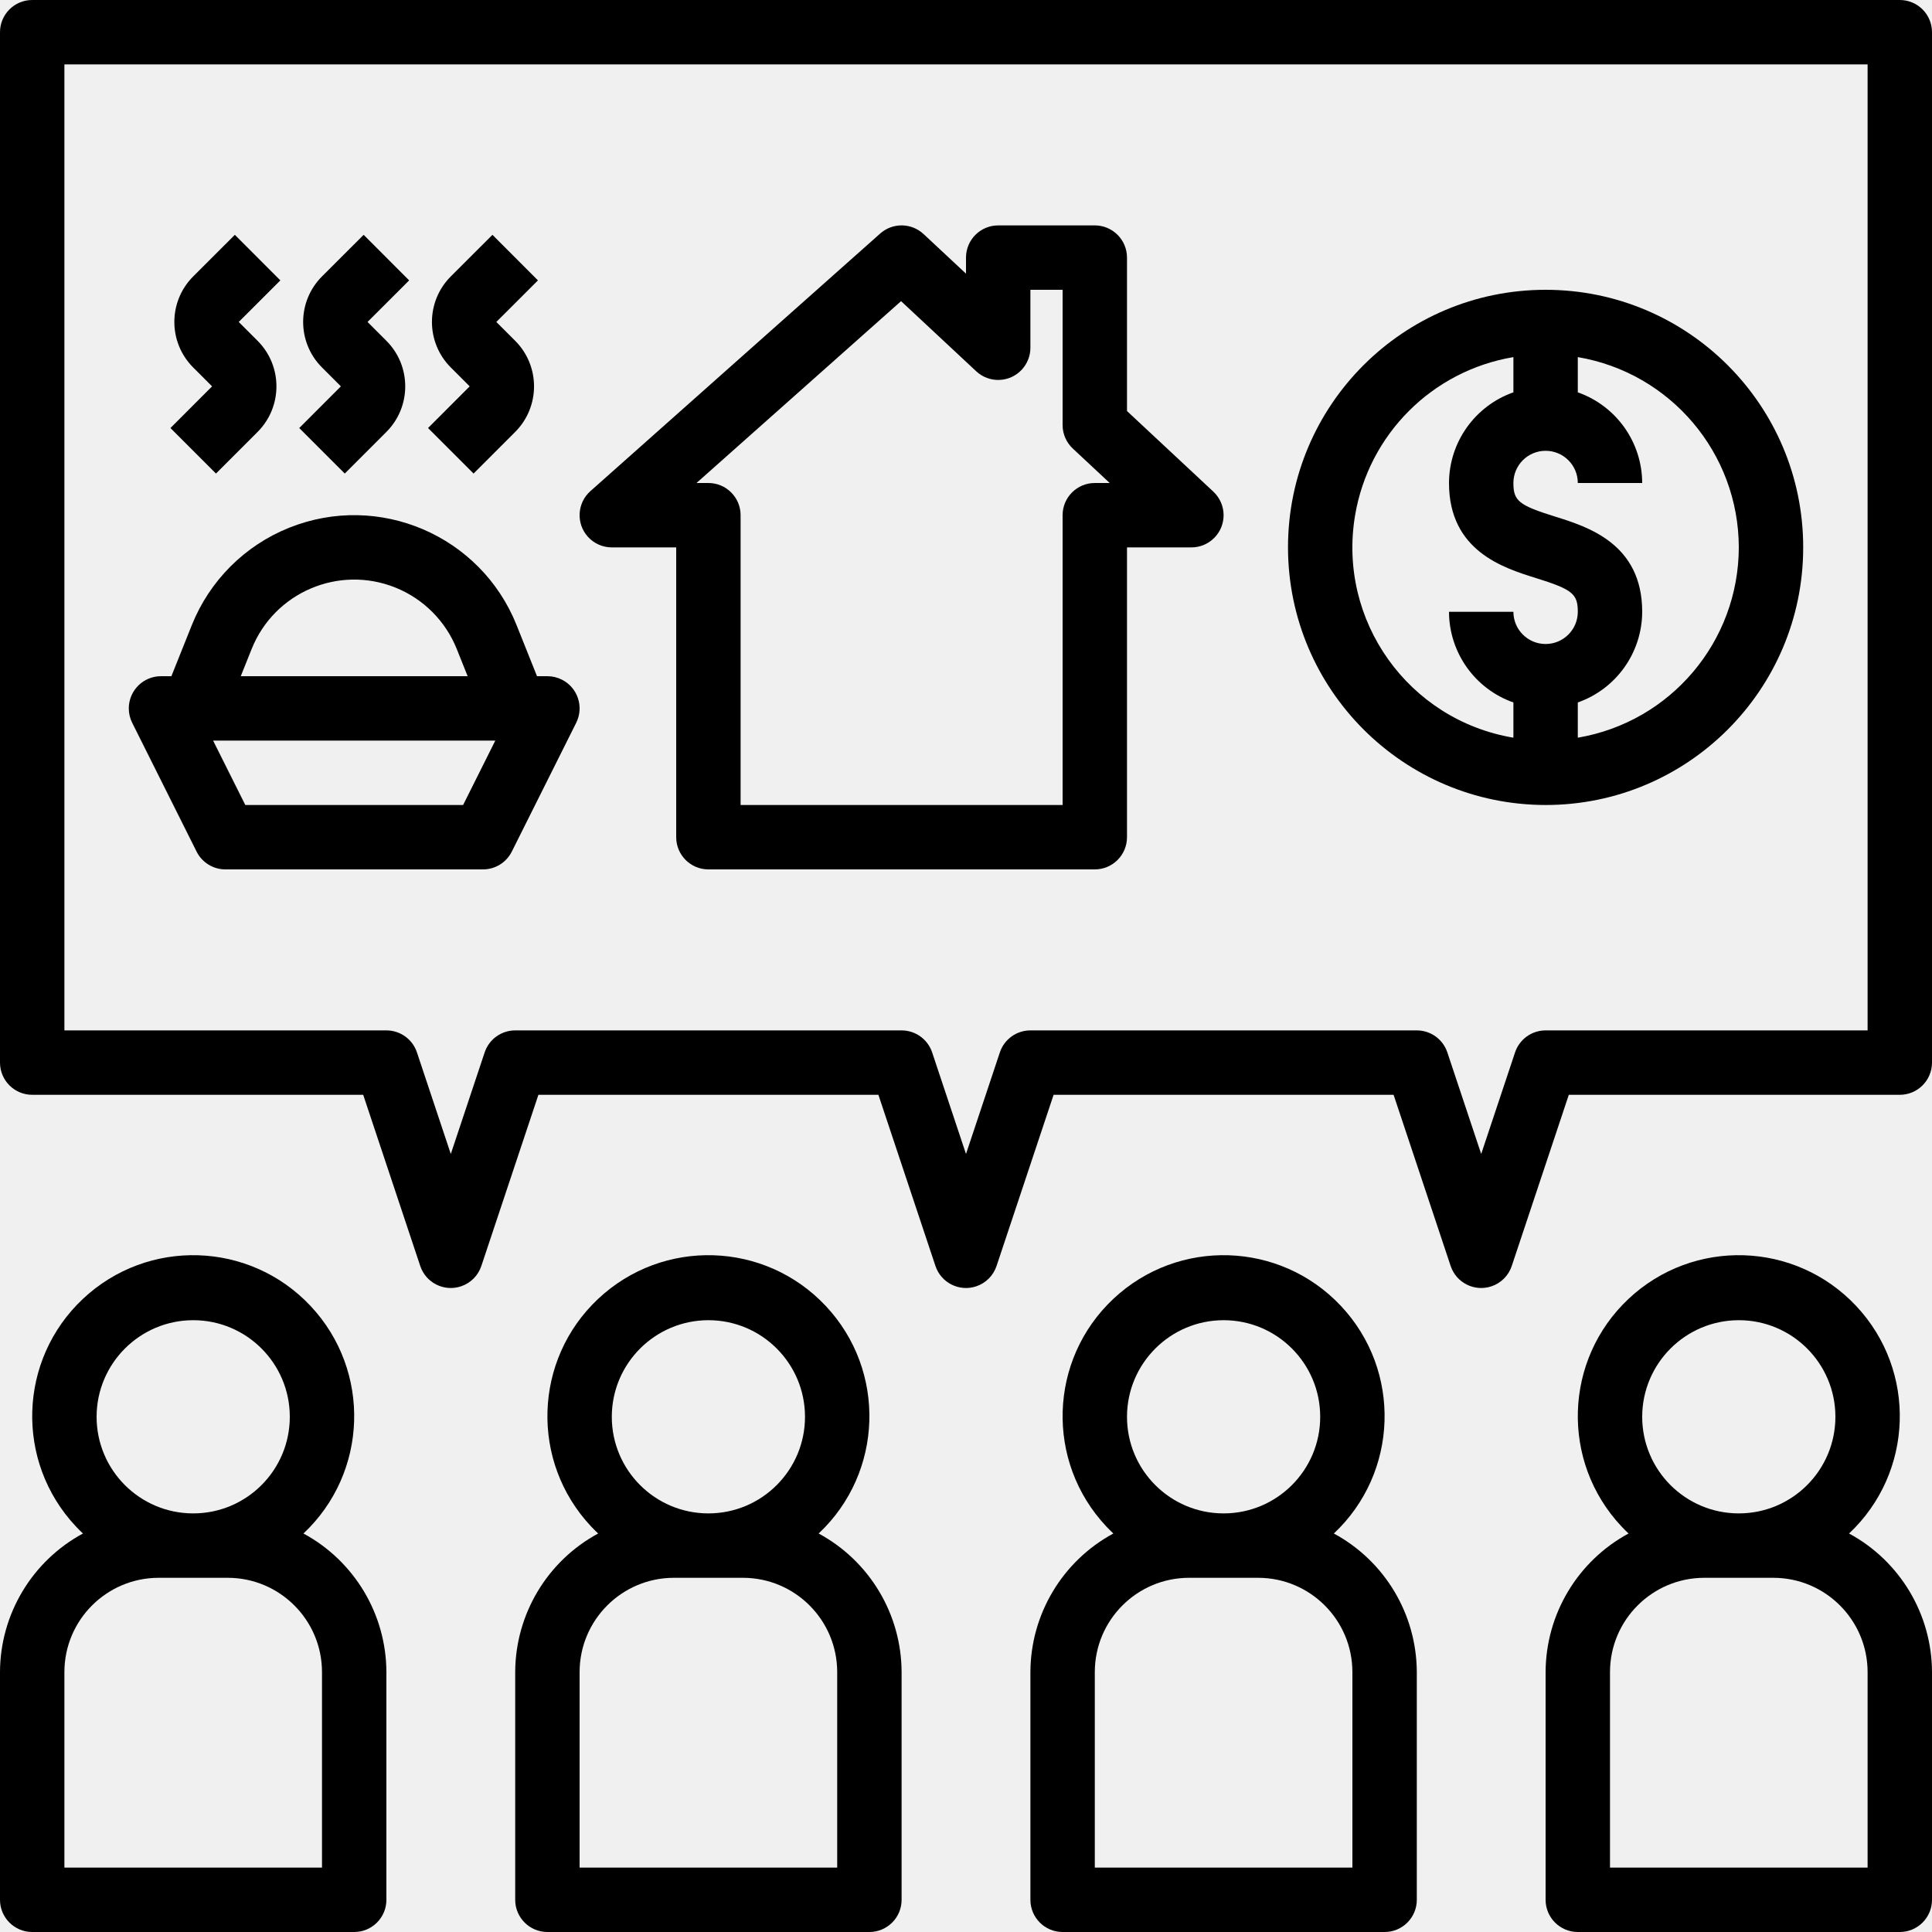
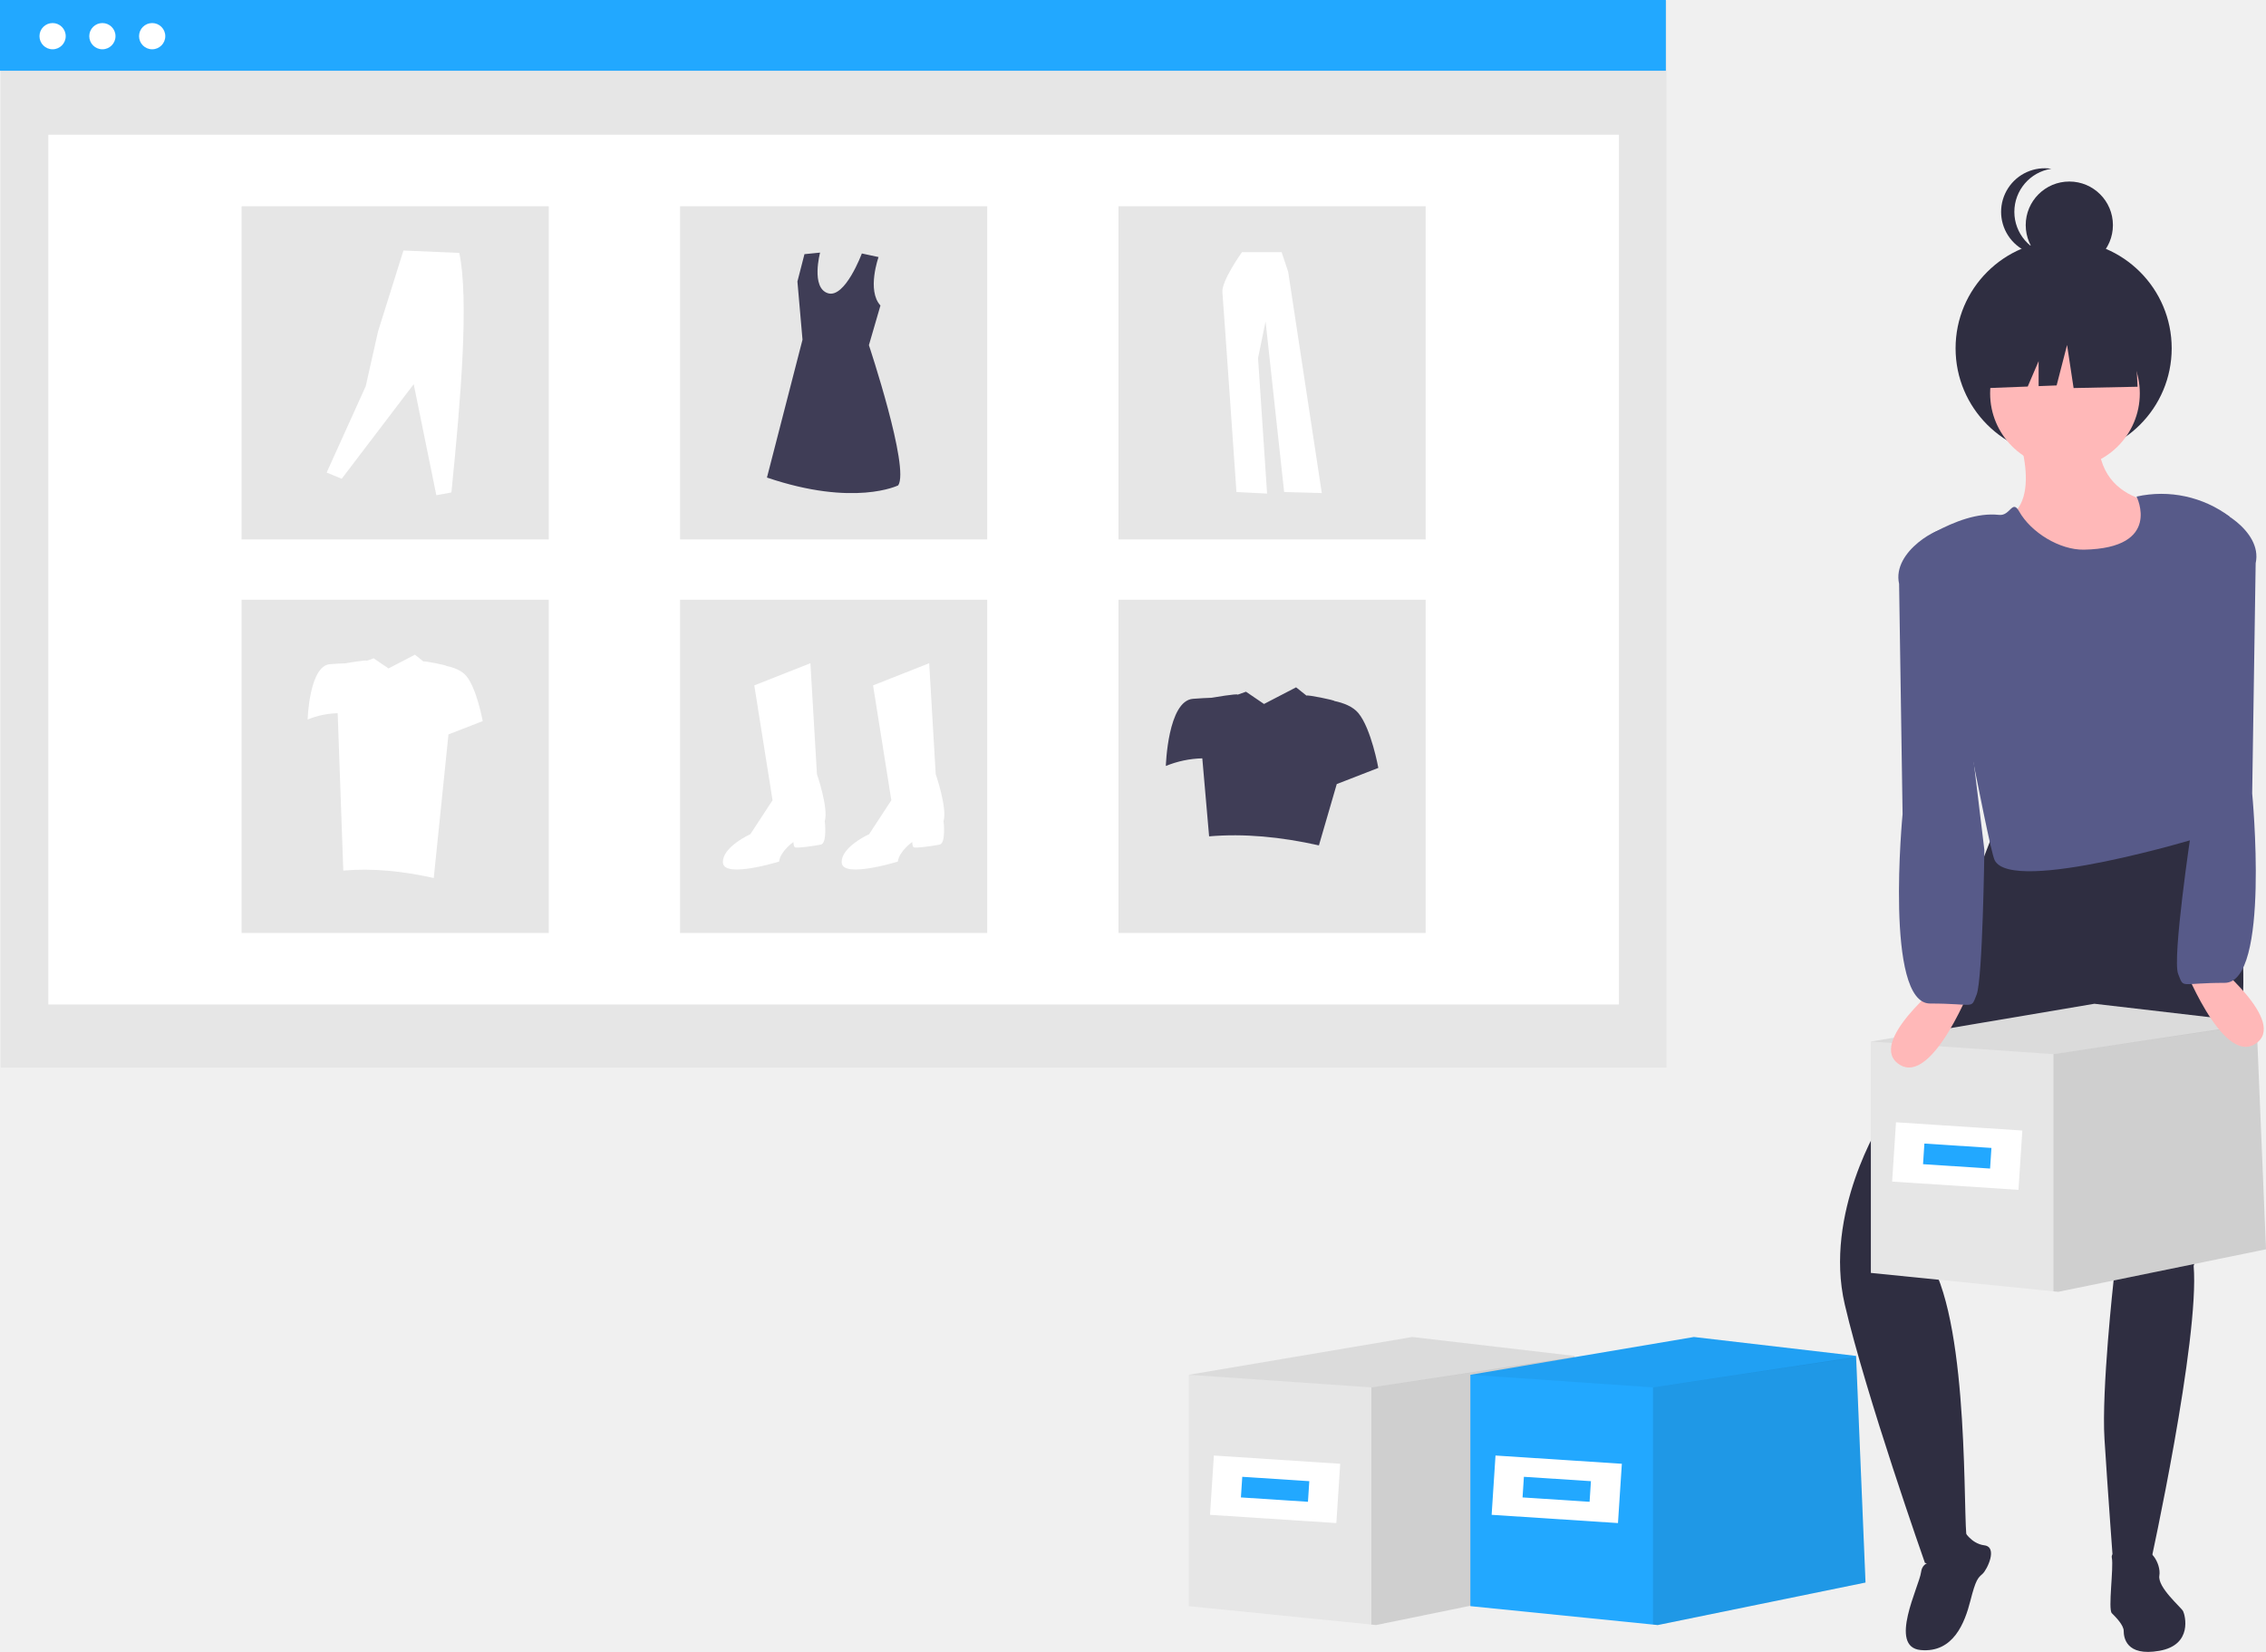
- <svg xmlns="http://www.w3.org/2000/svg" version="1.1" id="Capa_1" x="0px" y="0px" viewBox="0 0 480 480" style="enable-background:new 0 0 480 480;" xml:space="preserve">
-   <g>
-     <g>
-       <path d="M75.393,380.995c16.098-15.128,16.885-40.443,1.756-56.541c-15.129-16.098-40.443-16.885-56.541-1.756    c-16.098,15.128-16.885,40.443-1.756,56.541c0.567,0.603,1.153,1.189,1.756,1.756C7.956,387.833,0.052,401.037,0,415.418V472    c0,4.418,3.582,8,8,8h80c4.418,0,8-3.582,8-8v-56.582C95.948,401.037,88.044,387.833,75.393,380.995z M48,328    c13.255,0,24,10.745,24,24s-10.745,24-24,24s-24-10.745-24-24C24.014,338.751,34.751,328.014,48,328z M80,464H16v-48.582    C16.014,402.49,26.49,392.014,39.418,392h17.164C69.51,392.014,79.986,402.49,80,415.418V464z" />
-     </g>
-   </g>
-   <g>
-     <g>
-       <path d="M203.393,380.995c16.098-15.128,16.885-40.443,1.756-56.541c-15.128-16.098-40.443-16.885-56.541-1.756    c-16.098,15.129-16.885,40.443-1.756,56.541c0.567,0.603,1.153,1.189,1.756,1.756c-12.651,6.838-20.556,20.042-20.607,34.423V472    c0,4.418,3.582,8,8,8h80c4.418,0,8-3.582,8-8v-56.582C223.948,401.037,216.044,387.833,203.393,380.995z M176,328    c13.255,0,24,10.745,24,24s-10.745,24-24,24s-24-10.745-24-24C152.014,338.751,162.751,328.014,176,328z M208,464h-64v-48.582    c0.014-12.928,10.49-23.404,23.418-23.418h17.164c12.928,0.014,23.404,10.49,23.418,23.418V464z" />
-     </g>
-   </g>
-   <g>
-     <g>
-       <path d="M331.393,380.995c16.098-15.129,16.885-40.443,1.756-56.541c-15.129-16.098-40.443-16.885-56.541-1.756    c-16.098,15.128-16.885,40.443-1.756,56.541c0.567,0.603,1.153,1.189,1.756,1.756c-12.651,6.838-20.555,20.042-20.607,34.423V472    c0,4.418,3.582,8,8,8h80c4.418,0,8-3.582,8-8v-56.582C351.948,401.037,344.044,387.833,331.393,380.995z M304,328    c13.255,0,24,10.745,24,24s-10.745,24-24,24s-24-10.745-24-24C280.014,338.751,290.751,328.014,304,328z M336,464h-64v-48.582    c0.014-12.928,10.49-23.404,23.418-23.418h17.164c12.928,0.014,23.404,10.49,23.418,23.418V464z" />
-     </g>
-   </g>
-   <g>
-     <g>
-       <path d="M459.393,380.995c16.098-15.129,16.885-40.443,1.756-56.541c-15.129-16.098-40.443-16.885-56.541-1.756    c-16.098,15.128-16.885,40.443-1.756,56.541c0.567,0.603,1.153,1.189,1.756,1.756c-12.651,6.838-20.555,20.042-20.607,34.423V472    c0,4.418,3.582,8,8,8h80c4.418,0,8-3.582,8-8v-56.582C479.948,401.037,472.044,387.833,459.393,380.995z M432,328    c13.255,0,24,10.745,24,24s-10.745,24-24,24s-24-10.745-24-24C408.014,338.751,418.751,328.014,432,328z M464,464h-64v-48.582    c0.014-12.928,10.49-23.404,23.418-23.418h17.164c12.928,0.014,23.404,10.49,23.418,23.418V464z" />
-     </g>
-   </g>
-   <g>
-     <g>
-       <path d="M472,0H8C3.582,0,0,3.582,0,8v256c0,4.418,3.582,8,8,8h82.234l14.176,42.531c1.399,4.192,5.931,6.456,10.122,5.057    c2.387-0.797,4.261-2.67,5.057-5.057L133.766,272h84.469l14.176,42.531c1.399,4.192,5.931,6.456,10.122,5.057    c2.387-0.797,4.261-2.67,5.057-5.057L261.766,272h84.469l14.176,42.531c1.399,4.192,5.931,6.456,10.122,5.057    c2.387-0.797,4.261-2.67,5.057-5.057L389.766,272H472c4.418,0,8-3.582,8-8V8C480,3.582,476.418,0,472,0z M464,256h-80    c-3.443,0-6.5,2.202-7.59,5.469L368,286.703l-8.41-25.234C358.5,258.202,355.443,256,352,256h-96c-3.443,0-6.5,2.202-7.59,5.469    L240,286.703l-8.41-25.234C230.5,258.202,227.443,256,224,256h-96c-3.443,0-6.5,2.202-7.59,5.469L112,286.703l-8.41-25.234    C102.5,258.202,99.443,256,96,256H16V16h448V256z" />
-     </g>
-   </g>
-   <g>
-     <g>
-       <path d="M139.577,168.844C138.467,168.289,137.242,168,136,168h-2.582l-5.074-12.688v-0.004    c-8.916-22.281-34.207-33.115-56.488-24.199c-11.038,4.417-19.784,13.164-24.2,24.203L42.582,168H40    c-4.419,0-8.001,3.582-8.001,8.001c0,1.242,0.289,2.467,0.844,3.577l16,32c1.355,2.711,4.126,4.423,7.156,4.422h64    c3.03,0.001,5.801-1.711,7.156-4.422l16-32C145.132,175.626,143.53,170.82,139.577,168.844z M62.516,161.254    c5.63-14.075,21.605-20.921,35.68-15.29c6.973,2.789,12.498,8.314,15.289,15.286l2.7,6.75H59.816L62.516,161.254z M115.055,200    H60.945l-8-16h70.109L115.055,200z" />
-     </g>
-   </g>
-   <g>
-     <g>
-       <path d="M59.313,79.988l10.34-10.328L58.348,58.34l-10.34,10.328C41.756,74.915,41.752,85.048,48,91.3c0,0,0,0,0,0l4.691,4.691    l-10.347,10.352l11.312,11.312l10.352-10.355c6.231-6.254,6.23-16.37-0.004-22.621L59.313,79.988z" />
-     </g>
-   </g>
-   <g>
-     <g>
-       <path d="M91.313,79.988l10.34-10.328L90.348,58.34l-10.34,10.328C73.756,74.915,73.752,85.048,80,91.3c0,0,0,0,0,0l4.691,4.691    l-10.347,10.352l11.312,11.312l10.352-10.355c6.231-6.254,6.23-16.37-0.004-22.621L91.313,79.988z" />
-     </g>
-   </g>
-   <g>
-     <g>
-       <path d="M123.313,79.988l10.34-10.328l-11.305-11.32l-10.34,10.328c-6.252,6.247-6.256,16.38-0.008,22.632c0,0,0,0,0,0    l4.691,4.691l-10.347,10.352l11.312,11.312l10.352-10.355c6.231-6.254,6.23-16.37-0.004-22.621L123.313,79.988z" />
-     </g>
-   </g>
-   <g>
-     <g>
-       <path d="M301.457,122.152L280,102.125V64c0-4.418-3.582-8-8-8h-24c-4.418,0-8,3.582-8,8v3.988l-10.543-9.836    c-3.018-2.819-7.686-2.876-10.773-0.133l-72,64c-3.302,2.937-3.598,7.995-0.661,11.297c1.518,1.707,3.693,2.683,5.977,2.684h16v72    c0,4.418,3.582,8,8,8h96c4.418,0,8-3.582,8-8v-72h16c4.418,0,7.999-3.582,7.999-8    C303.999,125.783,303.078,123.665,301.457,122.152z M272,120c-4.418,0-8,3.582-8,8v72h-80v-72c0-4.418-3.582-8-8-8h-2.957    l50.824-45.18l18.676,17.426c3.231,3.014,8.293,2.838,11.307-0.393c1.381-1.481,2.15-3.43,2.15-5.455V72h8v33.602    c0,2.218,0.921,4.336,2.543,5.848l9.16,8.55H272z" />
-     </g>
-   </g>
-   <g>
-     <g>
-       <path d="M384,72c-35.346,0-64,28.654-64,64c0.04,35.329,28.671,63.96,64,64c35.346,0,64-28.654,64-64    C448,100.654,419.346,72,384,72z M384,160c-4.418,0-8-3.582-8-8h-16c0.031,10.137,6.439,19.158,16,22.525v8.752    c-26.111-4.385-43.723-29.106-39.338-55.217c3.385-20.158,19.18-35.953,39.338-39.338v8.752c-9.561,3.368-15.969,12.389-16,22.526    c0,16.887,13.527,21.102,21.609,23.621C390.641,146.438,392,147.535,392,152C392,156.418,388.418,160,384,160z M392,183.277    v-8.752c9.562-3.368,15.969-12.389,16-22.526c0-16.91-13.539-21.129-21.629-23.652C377.355,125.539,376,124.445,376,120    c0-4.418,3.582-8,8-8s8,3.582,8,8h16c-0.031-10.137-6.438-19.158-16-22.526v-8.752c23.068,3.914,39.96,23.88,40,47.277    C431.96,159.398,415.068,179.363,392,183.277z" />
-     </g>
-   </g>
-   <g>
- </g>
-   <g>
- </g>
-   <g>
- </g>
-   <g>
- </g>
-   <g>
- </g>
-   <g>
- </g>
-   <g>
- </g>
-   <g>
- </g>
-   <g>
- </g>
-   <g>
- </g>
-   <g>
- </g>
-   <g>
- </g>
-   <g>
- </g>
-   <g>
- </g>
-   <g>
- </g>
+ <svg xmlns="http://www.w3.org/2000/svg" id="a80234ba-f3f6-42a2-9225-8d803f7486aa" data-name="Layer 1" width="877" height="639.474" viewBox="0 0 877 639.474">
+   <rect x="0.275" y="0.365" width="644.725" height="412.91" fill="#e6e6e6" />
+   <rect x="18.711" y="52.155" width="607.853" height="336.693" fill="#fff" />
+   <rect width="644.725" height="27.39" fill="#22A8FF" />
+   <circle cx="20.354" cy="14.003" r="5.077" fill="#fff" />
+   <circle cx="39.624" cy="14.003" r="5.077" fill="#fff" />
+   <circle cx="58.893" cy="14.003" r="5.077" fill="#fff" />
+   <rect x="93.501" y="79.848" width="118.887" height="128.982" fill="#e6e6e6" />
+   <rect x="263.193" y="79.848" width="118.887" height="128.982" fill="#e6e6e6" />
+   <rect x="432.885" y="79.848" width="118.887" height="128.982" fill="#e6e6e6" />
+   <rect x="93.501" y="232.176" width="118.887" height="128.982" fill="#e6e6e6" />
+   <rect x="263.193" y="232.176" width="118.887" height="128.982" fill="#e6e6e6" />
+   <rect x="432.885" y="232.176" width="118.887" height="128.982" fill="#e6e6e6" />
+   <path d="M453.428,395.588l21.722-8.588,2.526,42.939s4.546,13.134,3.031,18.186c0,0,1.01,8.588-1.515,9.093s-9.598,1.515-10.103,1.01-.505-2.021-.505-2.021-5.052,3.536-5.557,7.577c0,0-21.217,6.567-21.722.505s10.608-11.114,10.608-11.114l8.588-13.134Z" transform="translate(-161.5 -130.2629)" fill="#fff" />
+   <path d="M499.397,395.588l21.722-8.588,2.526,42.939s4.546,13.134,3.031,18.186c0,0,1.01,8.588-1.515,9.093s-9.598,1.515-10.103,1.01-.505-2.021-.505-2.021-5.052,3.536-5.557,7.577c0,0-21.217,6.567-21.722.505s10.608-11.114,10.608-11.114l8.588-13.134Z" transform="translate(-161.5 -130.2629)" fill="#fff" />
+   <path d="M501.522,229.773s-4.625,12.924.734,18.752l-4.468,15.353s15.874,47.622,11.339,54.274c0,0-16.932,8.466-50.796-3.024l13.757-53.367-1.965-22.526,2.721-10.583,6.047-.605s-3.628,13.606,3.024,15.723S495.056,228.387,495.056,228.387Z" transform="translate(-161.5 -130.2629)" fill="#3f3d56" />
+   <path d="M287.921,313.204l5.837,2.388,27.858-36.613,8.755,42.98,5.837-1.061c3.744-37.055,6.797-74.85,3.051-92.726l-21.623-.929-9.816,31.307L303.044,279.775Z" transform="translate(-161.5 -130.2629)" fill="#fff" />
+   <path d="M642.178,227.875s-7.966,11.074-7.577,15.543,5.44,77.327,5.44,77.327l11.852.583L648.395,268.87l2.914-14.183,7.189,66.058,14.572.389-13.017-85.681-2.526-7.577Z" transform="translate(-161.5 -130.2629)" fill="#fff" />
+   <path d="M687.2,406.281c-2.115-2.538-5.751-3.91-9.242-4.652.105-.317-10.618-2.532-10.798-2.076l-4.041-3.219-12.415,6.447-6.977-4.75-3.241,1.15c.132-.572-10.061,1.194-10.061,1.194-1.947.07-4.434.192-7.218.406-9.749.75-10.499,25.997-10.499,25.997a39.852,39.852,0,0,1,14.113-2.955l2.635,30.202c13.553-1.162,27.767.19,42.496,3.5L678.86,433.785l16.089-6.257S692.2,412.28,687.2,406.281Z" transform="translate(-161.5 -130.2629)" fill="#3f3d56" />
+   <path d="M341.941,391.901c-1.743-2.091-4.738-3.222-7.615-3.833.086-.262-8.749-2.086-8.897-1.71l-3.33-2.652-10.229,5.312-5.749-3.913-2.67.948c.109-.471-8.29.983-8.29.983-1.604.058-3.654.158-5.947.335-8.033.618-8.651,21.421-8.651,21.421a32.836,32.836,0,0,1,11.629-2.435L294.362,467.27c11.167-.958,22.879.157,35.015,2.884l5.692-55.59,13.257-5.155S346.06,396.845,341.941,391.901Z" transform="translate(-161.5 -130.2629)" fill="#fff" />
+   <polygon points="613 612.618 532.578 629.079 530.745 628.892 460.071 621.759 460.071 532.196 546.587 517.569 609.346 524.888 609.369 525.285 609.369 525.472 613 612.618" fill="#e6e6e6" />
+   <polygon points="613 612.618 532.578 629.079 530.745 628.892 530.745 537.076 609.369 525.285 613 612.618" opacity="0.1" style="isolation:isolate" />
+   <polygon points="609.369 525.472 609.346 525.495 530.745 537.076 460.071 532.196 546.587 517.569 609.346 524.888 609.369 525.285 609.369 525.472" opacity="0.05" style="isolation:isolate" />
+   <rect x="630.5" y="695.287" width="49" height="23" transform="translate(-114.0789 -171.4202) rotate(3.73411)" fill="#fff" />
+   <rect x="642" y="702.787" width="26" height="8" transform="translate(-114.0789 -171.4202) rotate(3.73411)" fill="#22A8FF" />
+   <polygon points="722 612.618 641.578 629.079 639.745 628.892 569.071 621.759 569.071 532.196 655.587 517.569 718.346 524.888 718.369 525.285 718.369 525.472 722 612.618" fill="#22A8FF" />
+   <polygon points="722 612.618 641.578 629.079 639.745 628.892 639.745 537.076 718.369 525.285 722 612.618" opacity="0.1" style="isolation:isolate" />
+   <polygon points="718.369 525.472 718.346 525.495 639.745 537.076 569.071 532.196 655.587 517.569 718.346 524.888 718.369 525.285 718.369 525.472" opacity="0.05" style="isolation:isolate" />
+   <rect x="739.5" y="695.287" width="49" height="23" transform="translate(-113.8475 -178.519) rotate(3.73411)" fill="#fff" />
+   <rect x="751" y="702.787" width="26" height="8" transform="translate(-113.8475 -178.519) rotate(3.73411)" fill="#22A8FF" />
+   <path d="M941.695,295.884s14.19,36.656-11.825,36.656,40.204,36.656,66.218,15.372,10.642-22.467,10.642-22.467-34.291,3.547-33.109-27.197Z" transform="translate(-161.5 -130.2629)" fill="#ffb8b8" />
+   <circle cx="798.679" cy="134.835" r="41.82" fill="#2f2e41" />
+   <path d="M934.6,448.422,889.666,564.303S867.2,599.777,875.477,635.251,906.5,735.287,906.5,735.287s17.183,4.372,16-11,.737-89.898-17-110l71.669-81.911,2.365,93.415s-4.73,42.569-3.547,61.488,3.547,50.846,3.547,50.846l14.19-2.365s19.142-87.094,16.777-115.473c0,0,43.934-137.891-1-171Z" transform="translate(-161.5 -130.2629)" fill="#2f2e41" />
+   <path d="M911.44,735.095s-5.785-1.473-6.452,3.833-12.835,28.903-.131,30.085,17.1-10.705,19.228-19.062,2.934-8.836,4.711-10.437,6.006-10.373.7-11.039-8.027-5.885-8.027-5.885S919.796,737.223,911.44,735.095Z" transform="translate(-161.5 -130.2629)" fill="#2f2e41" />
+   <path d="M988.797,730.991s-10.73-1.533-9.963,2.299-1.533,19.927,0,21.459,4.598,4.598,4.598,6.898.766,9.963,13.795,7.664,9.963-13.795,9.197-15.328-9.963-9.197-9.197-13.795S993.395,727.926,988.797,730.991Z" transform="translate(-161.5 -130.2629)" fill="#2f2e41" />
+   <circle cx="799.195" cy="152.276" r="28.966" fill="#ffb8b8" />
+   <path d="M988.402,322.489s10.103,19.989-20.35,20.556c-9.362.174-20.495-6.648-25.091-14.806-2.708-4.806-3.392,1.832-7.77,1.345-8.292-.921-17.15,2.518-25.076,6.733a5.001,5.001,0,0,0-2.442,5.866C913.684,362.127,930.85,458.064,933.5,463.287c6.767,13.339,80-9,80-9,1.004-36.294-12.17-87.071,11-124A44.135,44.135,0,0,0,988.402,322.489Z" transform="translate(-161.5 -130.2629)" fill="#575a89" />
+   <polygon points="826.283 130.002 805.06 118.886 775.753 123.433 769.69 150.214 784.784 149.633 789 139.794 789 149.471 795.965 149.203 800.007 133.539 802.534 150.214 827.292 149.708 826.283 130.002" fill="#2f2e41" />
+   <circle cx="800.88" cy="87.146" r="16.875" fill="#2f2e41" />
+   <path d="M941.104,212.273a16.879,16.879,0,0,1,14.307-16.68,16.875,16.875,0,1,0,0,33.361A16.879,16.879,0,0,1,941.104,212.273Z" transform="translate(-161.5 -130.2629)" fill="#2f2e41" />
+   <polygon points="877 483.618 796.578 500.079 794.745 499.892 724.071 492.759 724.071 403.196 810.587 388.569 873.346 395.888 873.369 396.285 873.369 396.472 877 483.618" fill="#e6e6e6" />
+   <polygon points="877 483.618 796.578 500.079 794.745 499.892 794.745 408.076 873.369 396.285 877 483.618" opacity="0.1" style="isolation:isolate" />
+   <polygon points="873.369 396.472 873.346 396.495 794.745 408.076 724.071 403.196 810.587 388.569 873.346 395.888 873.369 396.285 873.369 396.472" opacity="0.05" style="isolation:isolate" />
+   <rect x="894.5" y="566.287" width="49" height="23" transform="translate(-121.9197 -188.8875) rotate(3.73411)" fill="#fff" />
+   <rect x="906" y="573.787" width="26" height="8" transform="translate(-121.9197 -188.8875) rotate(3.73411)" fill="#22A8FF" />
+   <path d="M913.221,510.457s-29.562,23.649-16.555,31.927,28.379-31.927,28.379-31.927Z" transform="translate(-161.5 -130.2629)" fill="#ffb8b8" />
+   <path d="M914.5,335.287c-1.531-1.726-20.867,8.136-18,21l1.349,89.134s-7.095,73.313,10.642,73.313,15.644,2.465,18.009-3.447,3-56,3-56Z" transform="translate(-161.5 -130.2629)" fill="#575a89" />
+   <path d="M1005.954,502.457s15.372,40.204,28.379,31.927-16.555-31.927-16.555-31.927Z" transform="translate(-161.5 -130.2629)" fill="#ffb8b8" />
+   <path d="M1009.5,452.287s-7.365,49.088-5,55,.272,3.447,18.009,3.447,10.642-73.313,10.642-73.313L1034.5,348.287c2.867-12.864-16.469-22.726-18-21l-17,58Z" transform="translate(-161.5 -130.2629)" fill="#575a89" />
</svg>
